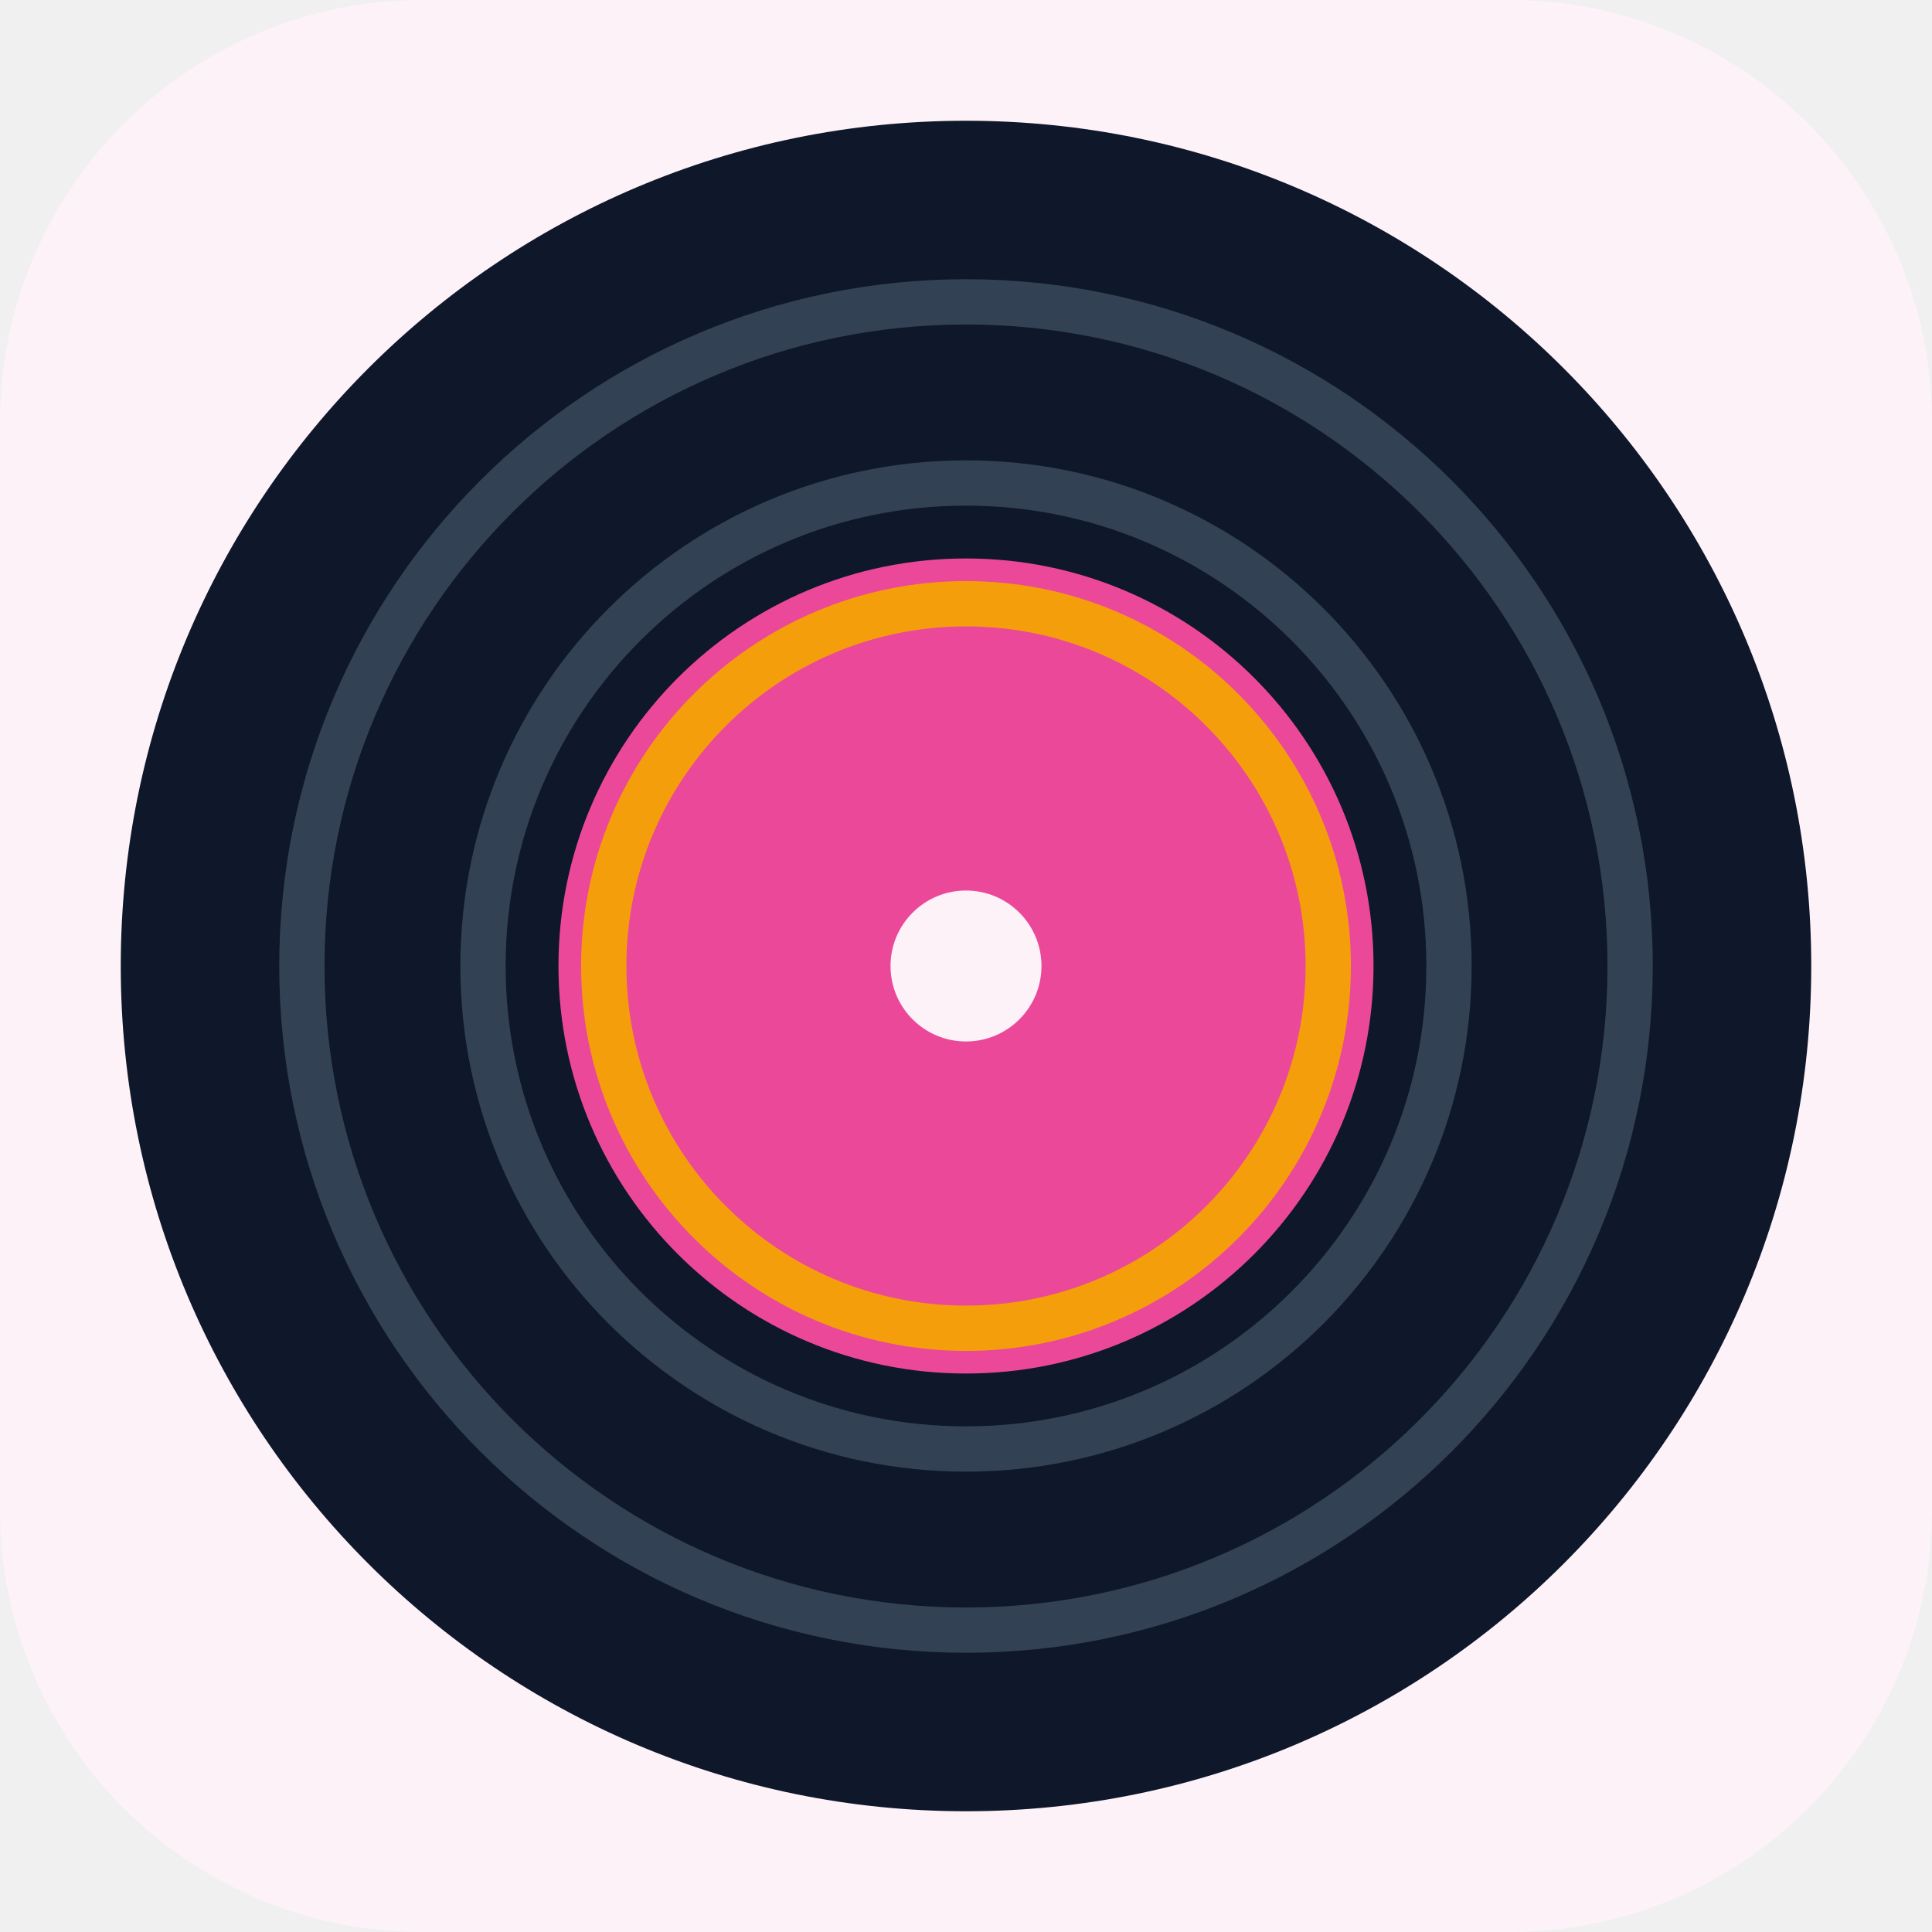
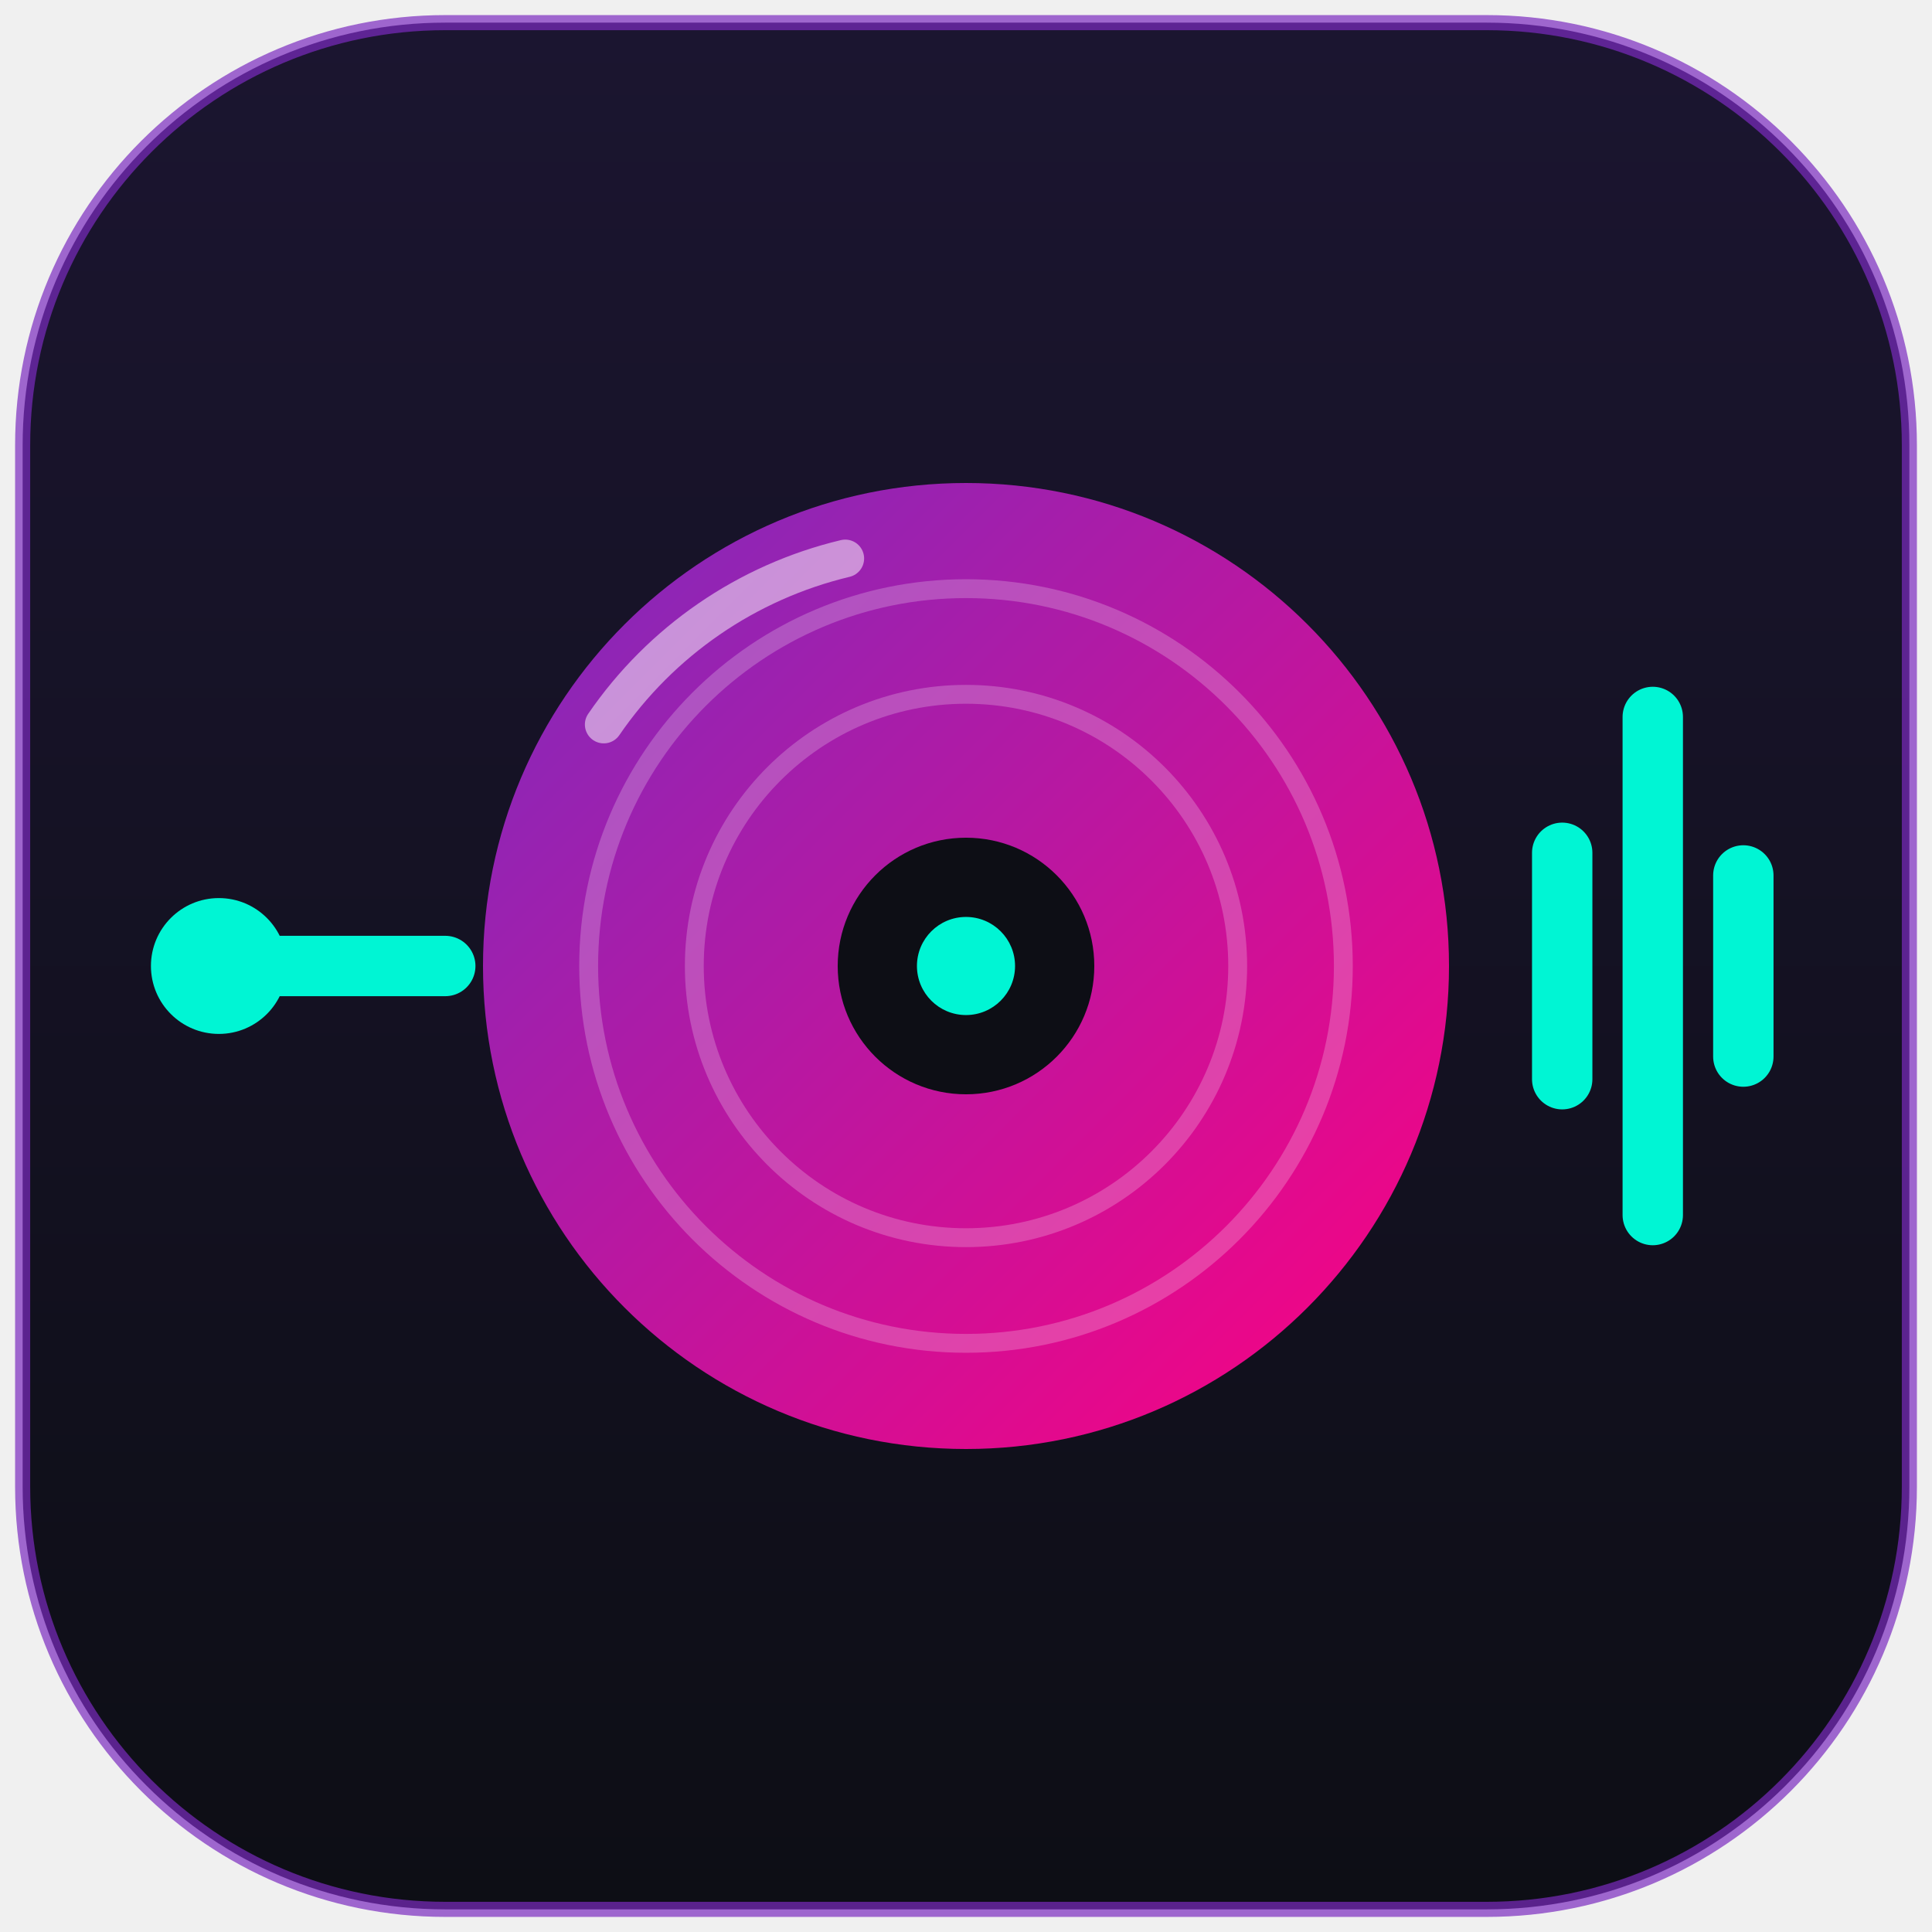
- <svg xmlns="http://www.w3.org/2000/svg" viewBox="0 0 64 64">
-   <rect width="64" height="64" rx="14" fill="#FDF2F8" />
-   <circle cx="32" cy="32" r="28" fill="#0F172A" />
-   <circle cx="32" cy="32" r="22" fill="none" stroke="#334155" stroke-width="1.5" />
-   <circle cx="32" cy="32" r="16" fill="none" stroke="#334155" stroke-width="1.5" />
-   <circle cx="32" cy="32" r="13.5" fill="#EC4899" />
-   <circle cx="32" cy="32" r="12" fill="none" stroke="#F59E0B" stroke-width="1.5" />
-   <circle cx="32" cy="32" r="2.5" fill="#FDF2F8" />
+ <svg xmlns="http://www.w3.org/2000/svg" viewBox="0 0 512 512" role="img" aria-labelledby="t">
+   <defs>
+     <linearGradient id="sl-disc" x1="0" y1="0" x2="1" y2="1">
+       <stop offset="0" stop-color="#7B2CBF" />
+       <stop offset="1" stop-color="#FF007F" />
+     </linearGradient>
+     <linearGradient id="sl-bg" x1="0" y1="0" x2="0" y2="1">
+       <stop offset="0" stop-color="#1B1530" />
+       <stop offset="1" stop-color="#0D0E15" />
+     </linearGradient>
+   </defs>
+   <rect x="6" y="6" width="500" height="500" rx="112" fill="url(#sl-bg)" stroke="#7B2CBF" stroke-opacity=".7" stroke-width="4" />
+   <g fill="none" stroke="#00F5D4" stroke-linecap="round" stroke-linejoin="round" stroke-width="16">
+     <path d="M58 256H118" />
+     <path d="M414 226V286M438 190V322M462 232V280" />
+   </g>
+   <circle cx="58" cy="256" r="18" fill="#00F5D4" />
+   <circle cx="256" cy="256" r="128" fill="url(#sl-disc)" />
+   <g fill="none" stroke="#fff" stroke-opacity=".22" stroke-width="5">
+     <circle cx="256" cy="256" r="100" />
+     <circle cx="256" cy="256" r="72" />
+   </g>
+   <path d="M160 192A108 108 0 0 1 224 148" fill="none" stroke="#fff" stroke-opacity=".5" stroke-width="10" stroke-linecap="round" />
+   <circle cx="256" cy="256" r="34" fill="#0D0E15" />
+   <circle cx="256" cy="256" r="13" fill="#00F5D4" />
</svg>
